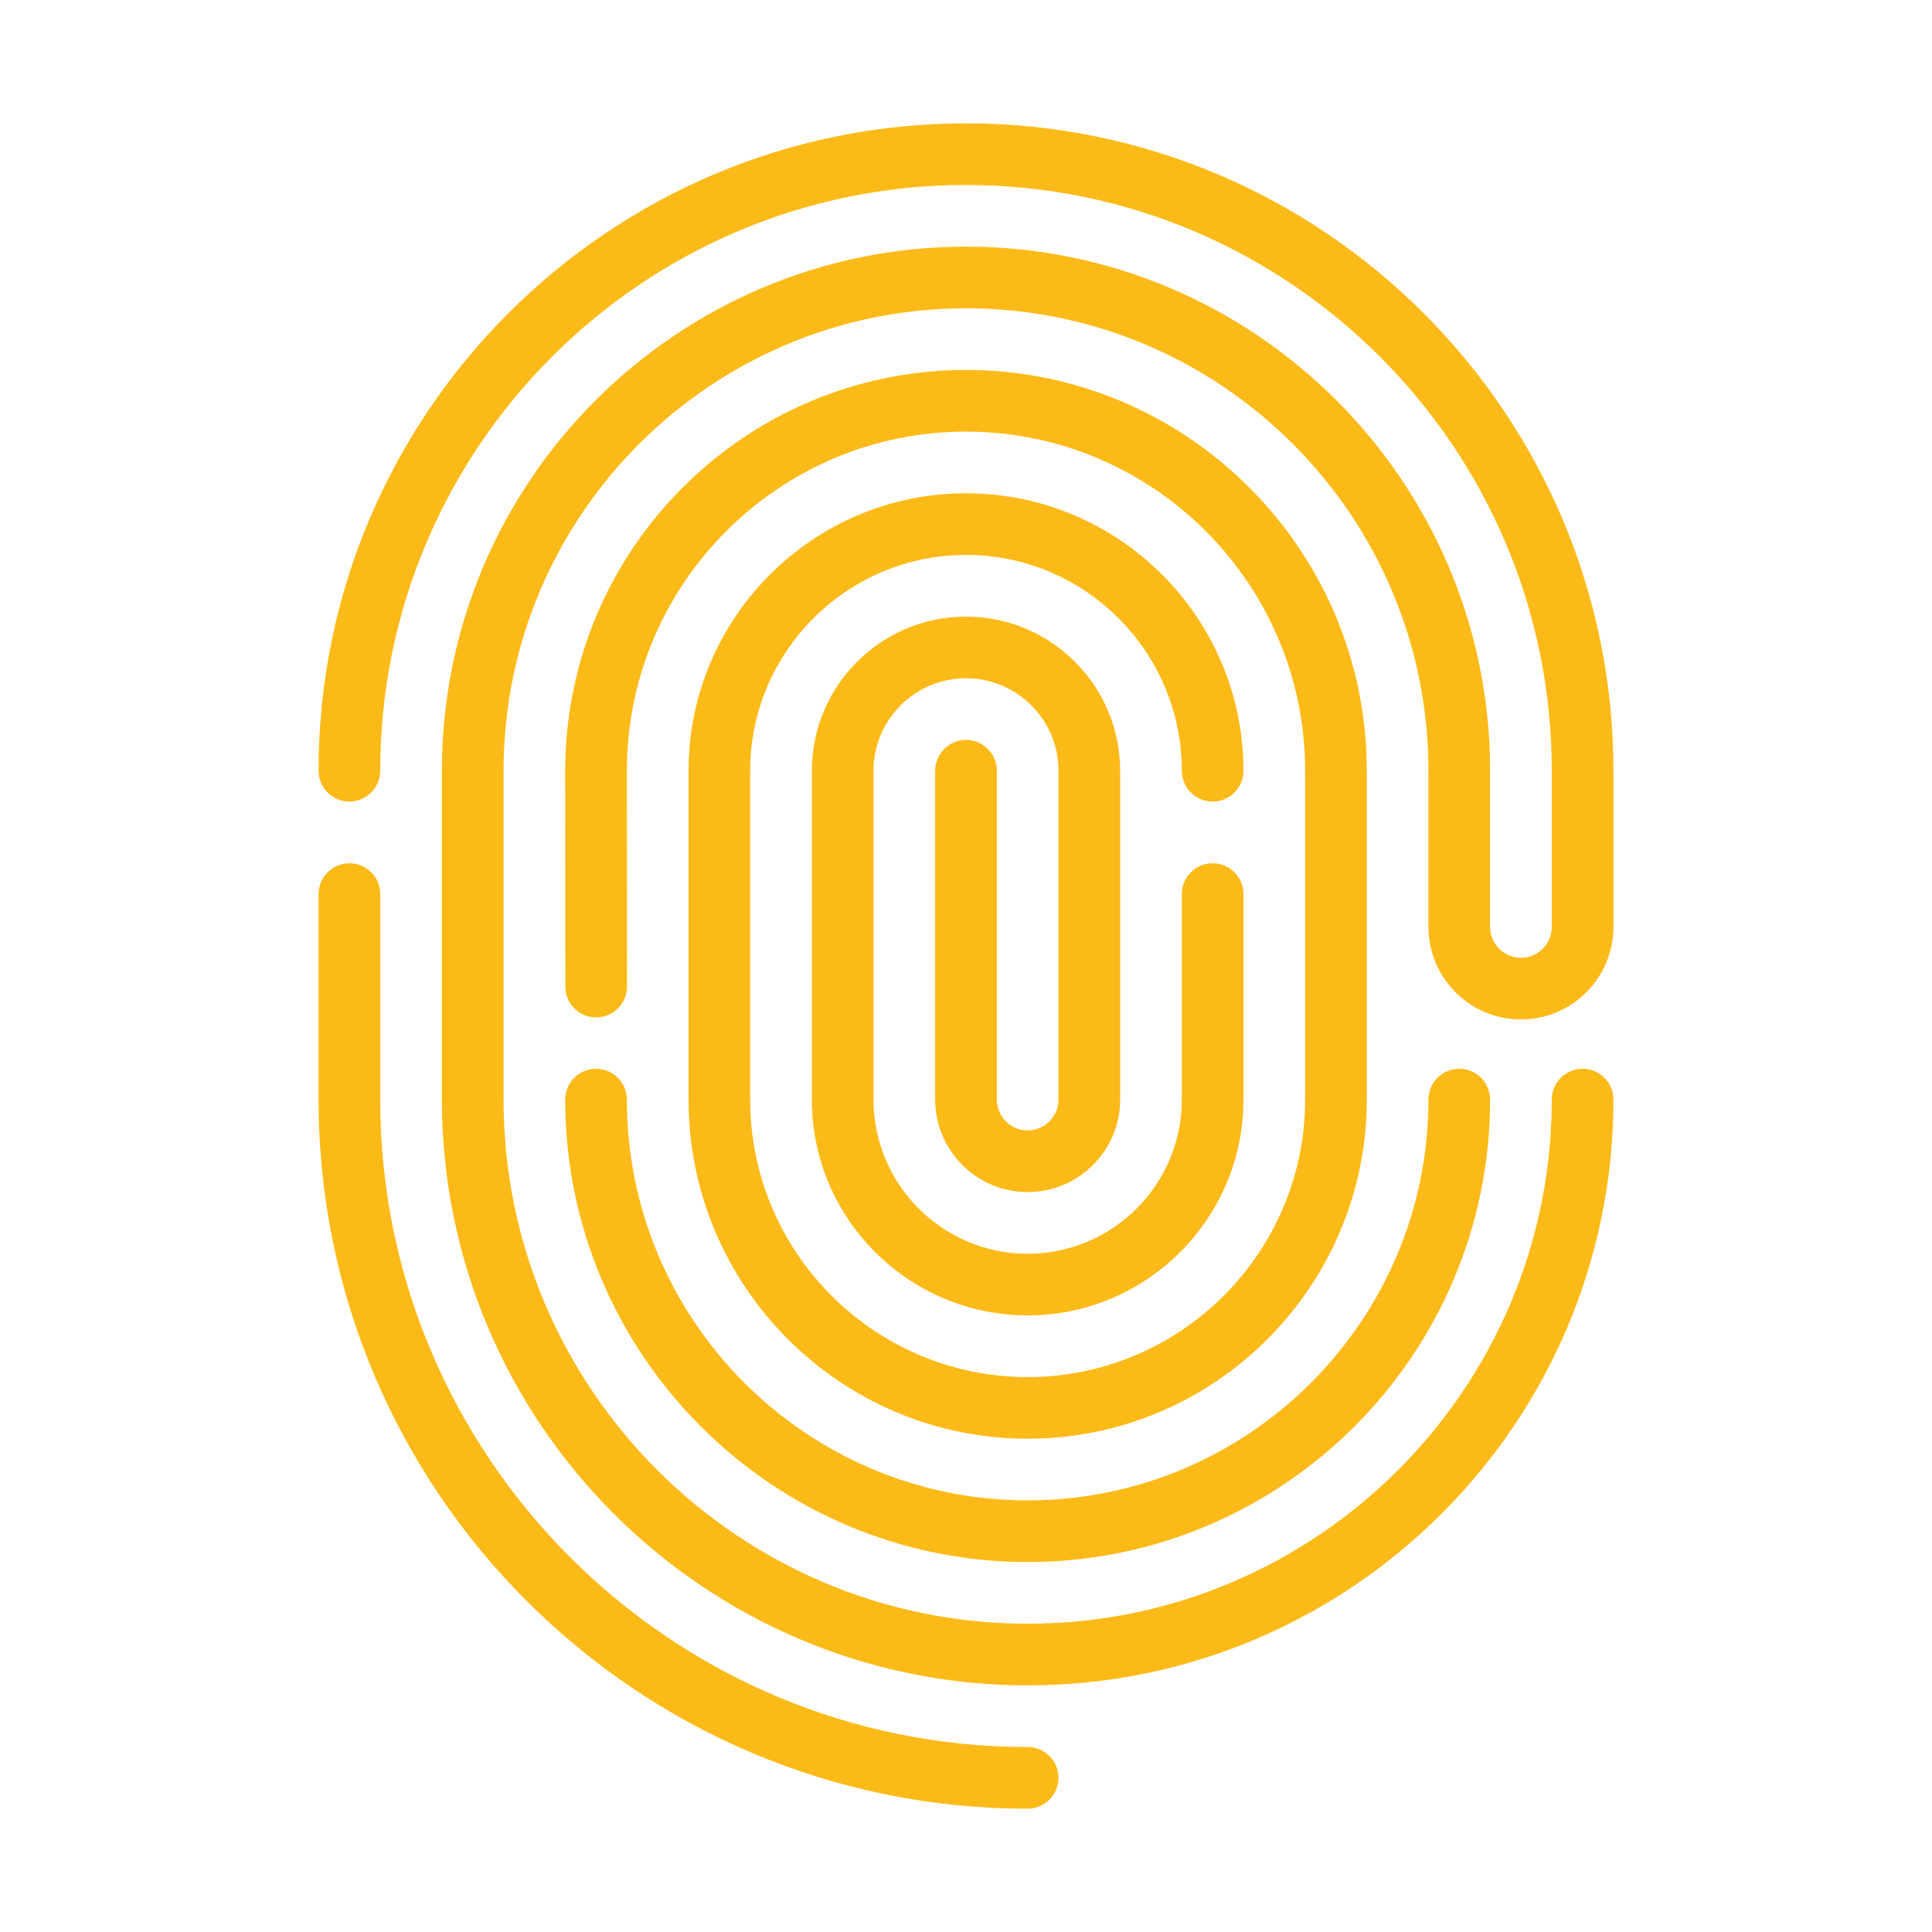
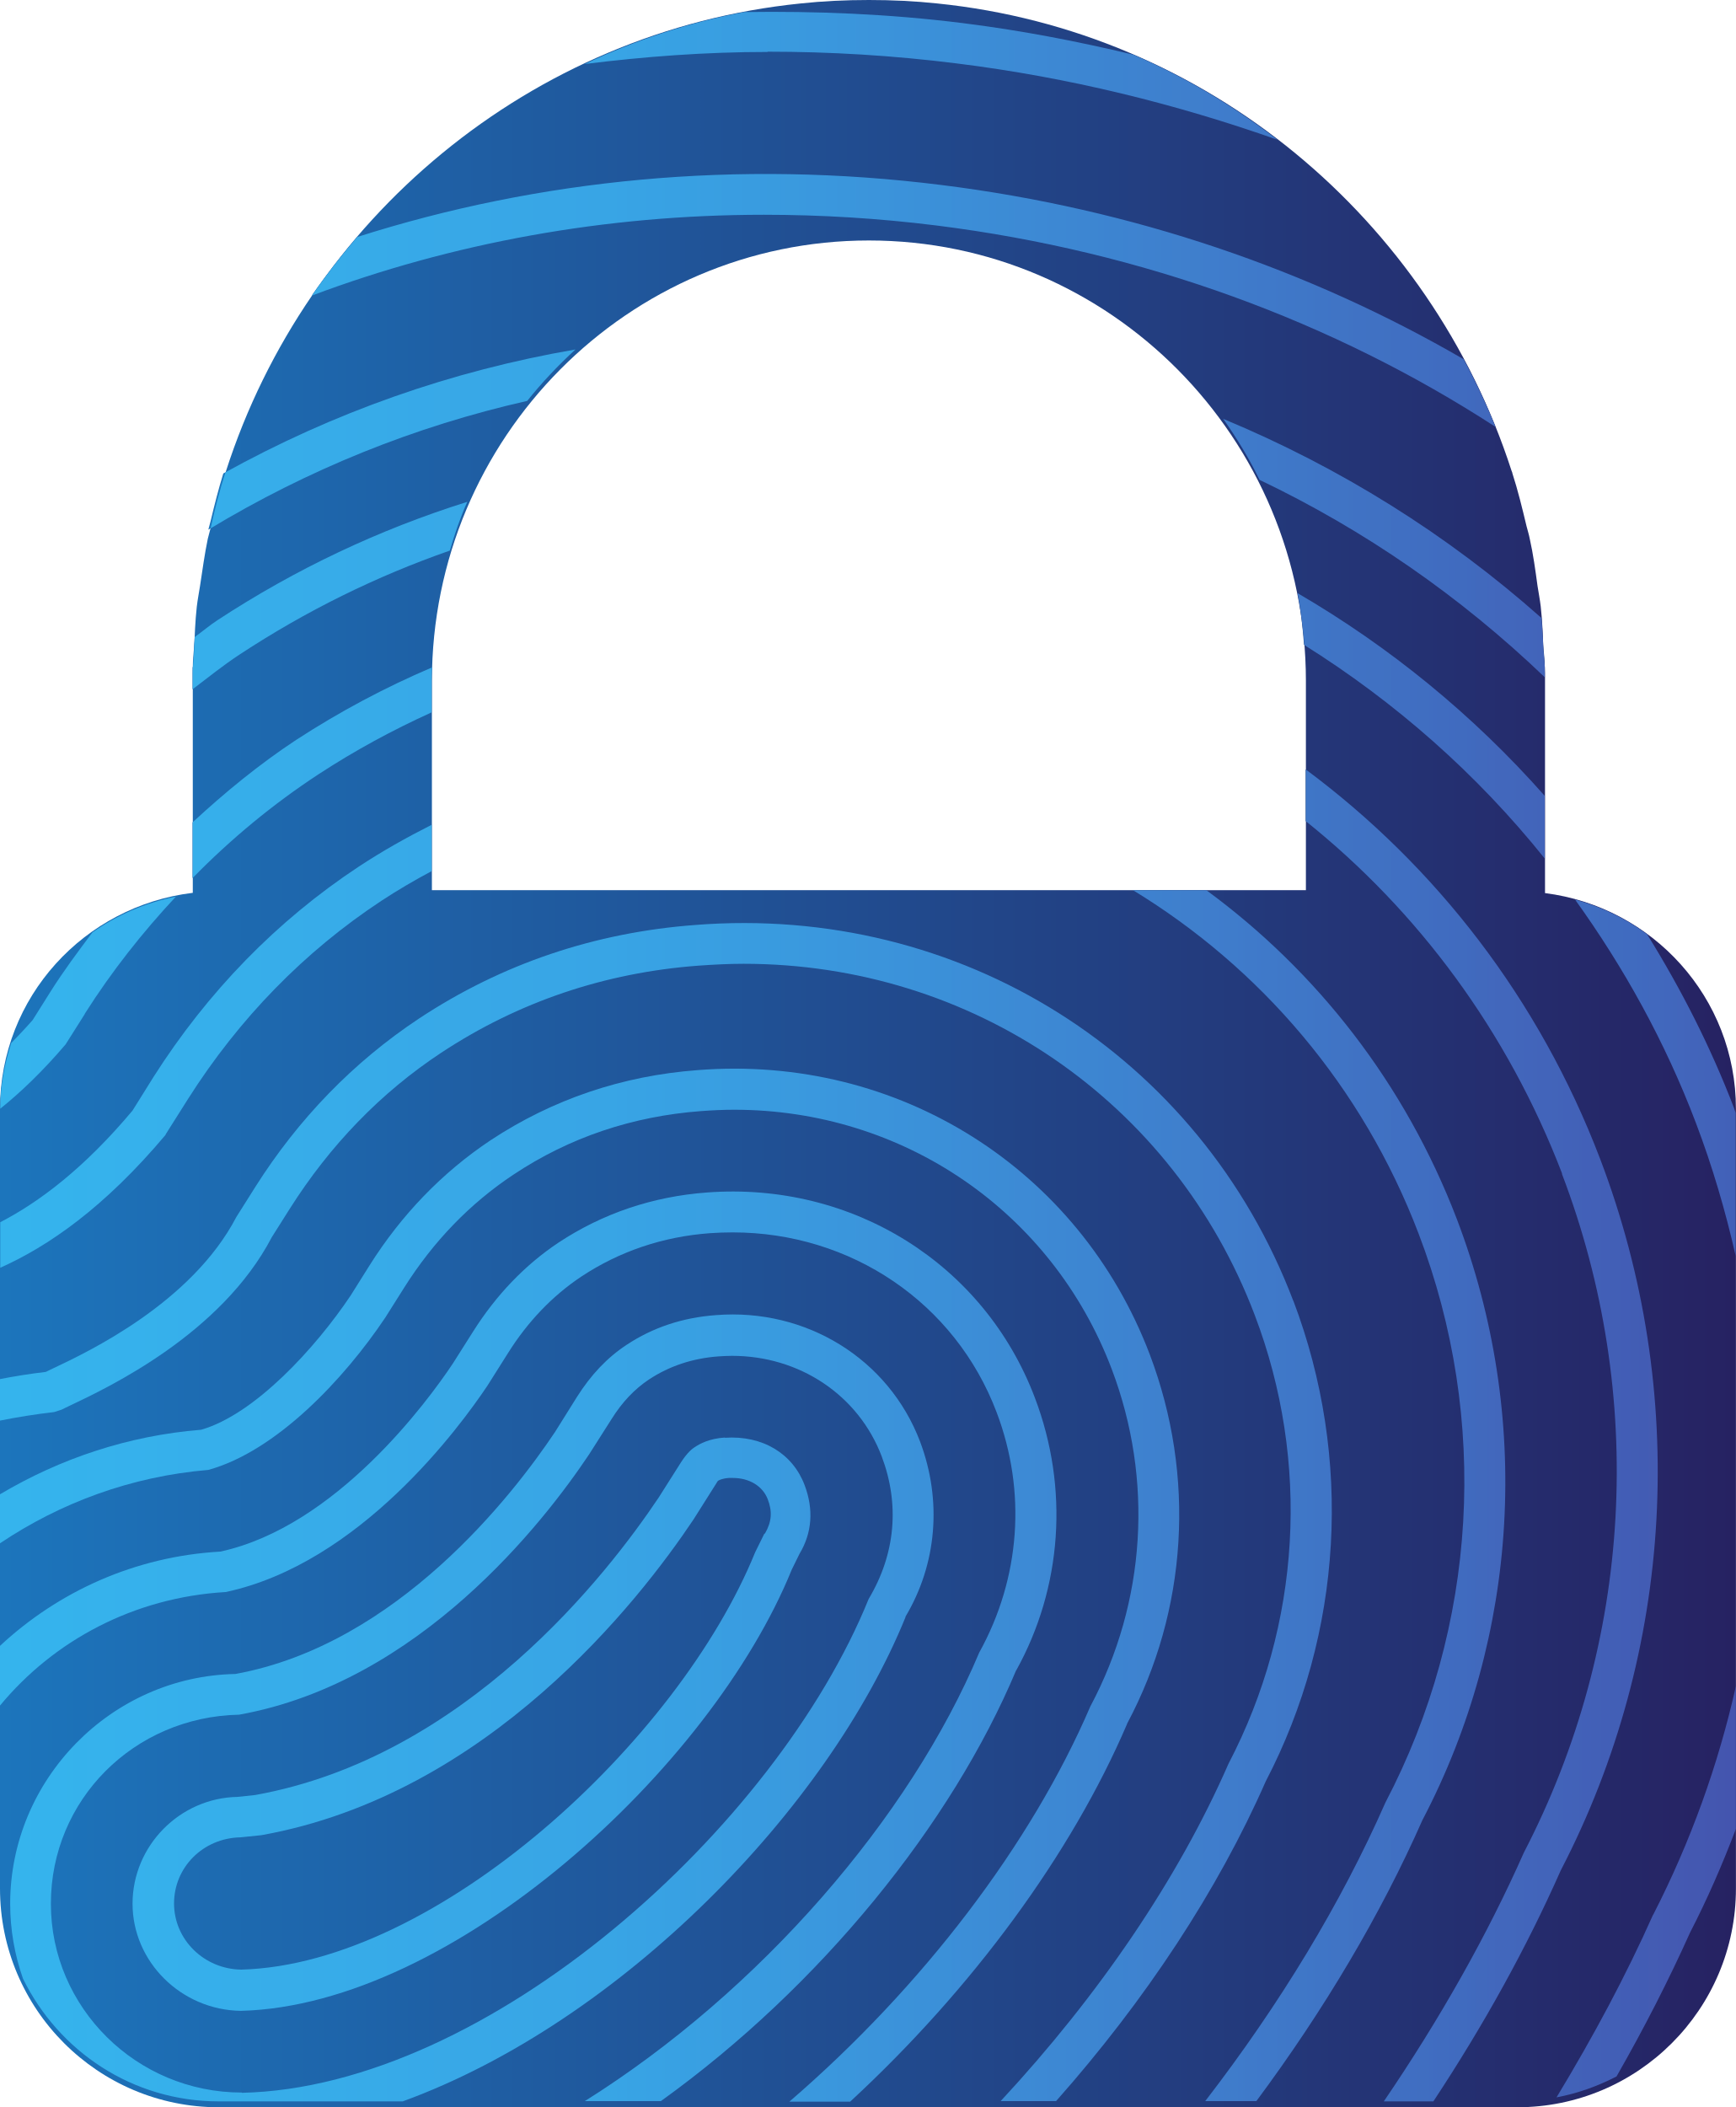
- <svg xmlns="http://www.w3.org/2000/svg" viewBox="0 0 512 512">
-   <g />
-   <path d="M256,196.085c-4.512,0-8.17,3.658-8.17,8.17v87.149c0,13.516,10.996,24.511,24.511,24.511 c13.515,0,24.511-10.995,24.511-24.511v-87.149c0-22.526-18.325-40.851-40.851-40.851c-22.526,0-40.851,18.325-40.851,40.851v87.149 c0,31.536,25.656,57.191,57.191,57.191c31.535,0,57.191-25.656,57.191-57.191v-54.468c0-4.512-3.657-8.17-8.17-8.17 c-4.513,0-8.17,3.658-8.17,8.17v54.468c0,22.526-18.325,40.851-40.851,40.851s-40.851-18.325-40.851-40.851v-87.149 c0-13.516,10.995-24.511,24.511-24.511c13.515,0,24.511,10.995,24.511,24.511v87.149c0,4.506-3.665,8.17-8.17,8.17 c-4.506,0-8.17-3.665-8.17-8.17v-87.149C264.17,199.743,260.513,196.085,256,196.085z" style="fill: rgb(252, 186, 25);" />
-   <path d="M256,130.723c-40.546,0-73.532,32.986-73.532,73.532v87.149c0,49.556,40.316,89.872,89.872,89.872 c49.555,0,89.872-40.316,89.872-89.872v-87.149c0-58.566-47.647-106.213-106.213-106.213S149.787,145.689,149.787,204.26 l0.034,57.199c0.002,4.511,3.659,8.166,8.17,8.166c4.516-0.002,8.172-3.662,8.17-8.175l-0.034-57.195 c0-49.556,40.316-89.872,89.872-89.872c49.555,0,89.872,40.316,89.872,89.872v87.149c0,40.546-32.986,73.532-73.532,73.532 s-73.532-32.986-73.532-73.532v-87.149c0-31.536,25.656-57.191,57.191-57.191c31.535,0,57.191,25.656,57.191,57.191 c0,4.512,3.657,8.17,8.17,8.17c4.513,0,8.17-3.658,8.17-8.17C329.532,163.709,296.546,130.723,256,130.723z" style="fill: rgb(252, 186, 25);" />
-   <path d="M92.596,212.426c4.512,0,8.17-3.658,8.17-8.17c0-85.597,69.637-155.234,155.234-155.234s155.234,69.637,155.234,155.234 v41.396c0,4.506-3.665,8.17-8.17,8.17s-8.17-3.665-8.17-8.17v-41.396c0-76.586-62.307-138.894-138.894-138.894 s-138.894,62.307-138.894,138.894v87.149c0,85.597,69.637,155.234,155.234,155.234s155.234-69.637,155.234-155.234 c0-4.512-3.657-8.17-8.17-8.17c-4.513,0-8.17,3.658-8.17,8.17c0,76.587-62.307,138.894-138.894,138.894 s-138.894-62.307-138.894-138.894v-87.149c0-67.576,54.977-122.553,122.553-122.553c67.575,0,122.553,54.977,122.553,122.553v41.396 c0,13.516,10.996,24.511,24.511,24.511s24.511-10.995,24.511-24.511v-41.396c0-94.607-76.968-171.574-171.574-171.574 S84.426,109.649,84.426,204.255C84.426,208.767,88.084,212.426,92.596,212.426z" style="fill: rgb(252, 186, 25);" />
-   <path d="M272.34,462.979c-94.607,0-171.574-76.968-171.574-171.574v-54.468c0-4.512-3.658-8.17-8.17-8.17 c-4.512,0-8.17,3.658-8.17,8.17v54.468c0,103.617,84.298,187.915,187.915,187.915c4.513,0,8.17-3.658,8.17-8.17 C280.511,466.637,276.854,462.979,272.34,462.979z" style="fill: rgb(252, 186, 25);" />
-   <path d="M272.34,413.957c67.576,0,122.553-54.977,122.553-122.553c0-4.512-3.657-8.17-8.17-8.17c-4.513,0-8.17,3.658-8.17,8.17 c0,58.566-47.647,106.213-106.213,106.213S166.128,349.97,166.128,291.404c0-4.512-3.658-8.17-8.17-8.17s-8.17,3.658-8.17,8.17 C149.787,358.981,204.764,413.957,272.34,413.957z" style="fill: rgb(252, 186, 25);" />
+ <svg xmlns="http://www.w3.org/2000/svg" xmlns:xlink="http://www.w3.org/1999/xlink" viewBox="0 0 64.83 78.68">
+   <defs>
+     <style>
+       .cls-1 {
+         fill: url(#linear-gradient);
+       }
+ 
+       .cls-2 {
+         fill: url(#linear-gradient-8);
+       }
+ 
+       .cls-2, .cls-3, .cls-4, .cls-5, .cls-6, .cls-7, .cls-8, .cls-9, .cls-10, .cls-11, .cls-12, .cls-13, .cls-14, .cls-15, .cls-16, .cls-17, .cls-18, .cls-19 {
+         mix-blend-mode: screen;
+       }
+ 
+       .cls-3 {
+         fill: url(#linear-gradient-9);
+       }
+ 
+       .cls-4 {
+         fill: url(#linear-gradient-3);
+       }
+ 
+       .cls-5 {
+         fill: url(#linear-gradient-2);
+       }
+ 
+       .cls-6 {
+         fill: url(#linear-gradient-4);
+       }
+ 
+       .cls-7 {
+         fill: url(#linear-gradient-6);
+       }
+ 
+       .cls-8 {
+         fill: url(#linear-gradient-7);
+       }
+ 
+       .cls-9 {
+         fill: url(#linear-gradient-5);
+       }
+ 
+       .cls-10 {
+         fill: url(#linear-gradient-12);
+       }
+ 
+       .cls-11 {
+         fill: url(#linear-gradient-10);
+       }
+ 
+       .cls-12 {
+         fill: url(#linear-gradient-11);
+       }
+ 
+       .cls-13 {
+         fill: url(#linear-gradient-13);
+       }
+ 
+       .cls-14 {
+         fill: url(#linear-gradient-19);
+       }
+ 
+       .cls-15 {
+         fill: url(#linear-gradient-17);
+       }
+ 
+       .cls-16 {
+         fill: url(#linear-gradient-16);
+       }
+ 
+       .cls-17 {
+         fill: url(#linear-gradient-15);
+       }
+ 
+       .cls-18 {
+         fill: url(#linear-gradient-14);
+       }
+ 
+       .cls-19 {
+         fill: url(#linear-gradient-18);
+       }
+ 
+       .cls-20 {
+         isolation: isolate;
+       }
+     </style>
+     <linearGradient id="linear-gradient" x1="0" y1="39.34" x2="64.83" y2="39.34" gradientUnits="userSpaceOnUse">
+       <stop offset="0" stop-color="#1c75bc" />
+       <stop offset="1" stop-color="#262262" />
+     </linearGradient>
+     <linearGradient id="linear-gradient-2" x1="23.05" y1="63.77" x2="82.27" y2="63.77" gradientUnits="userSpaceOnUse">
+       <stop offset="0" stop-color="#1c75bc" />
+       <stop offset="1" stop-color="#262262" />
+       <stop offset="1" stop-color="#231f20" />
+     </linearGradient>
+     <linearGradient id="linear-gradient-3" x1="23.05" y1="61.48" x2="82.27" y2="61.48" xlink:href="#linear-gradient-2" />
+     <linearGradient id="linear-gradient-4" x1="23.05" y1="59.18" x2="82.27" y2="59.18" xlink:href="#linear-gradient-2" />
+     <linearGradient id="linear-gradient-5" y1="56.47" x2="82.27" y2="56.47" xlink:href="#linear-gradient-2" />
+     <linearGradient id="linear-gradient-6" x1="23.05" y1="55.85" x2="82.27" y2="55.85" xlink:href="#linear-gradient-2" />
+     <linearGradient id="linear-gradient-7" x1="23.05" y1="39.06" x2="82.27" y2="39.06" xlink:href="#linear-gradient-2" />
+     <linearGradient id="linear-gradient-8" x1="23.05" y1="64.38" x2="82.27" y2="64.38" xlink:href="#linear-gradient-2" />
+     <linearGradient id="linear-gradient-9" x1="23.05" y1="28.85" x2="82.27" y2="28.85" xlink:href="#linear-gradient-2" />
+     <linearGradient id="linear-gradient-10" x1="23.05" y1="37.43" x2="82.27" y2="37.43" xlink:href="#linear-gradient-2" />
+     <linearGradient id="linear-gradient-11" x1="23.05" y1="53.6" x2="82.27" y2="53.6" xlink:href="#linear-gradient-2" />
+     <linearGradient id="linear-gradient-12" x1="23.05" y1="70.64" x2="82.27" y2="70.64" xlink:href="#linear-gradient-2" />
+     <linearGradient id="linear-gradient-13" x1="23.05" y1="40.25" x2="82.27" y2="40.25" gradientUnits="userSpaceOnUse">
+       <stop offset="0" stop-color="#1c75bc" />
+       <stop offset=".2" stop-color="#1c71b7" />
+       <stop offset=".42" stop-color="#1d65ab" />
+       <stop offset=".63" stop-color="#205195" />
+       <stop offset=".86" stop-color="#233678" />
+       <stop offset="1" stop-color="#262262" />
+       <stop offset="1" stop-color="#231f20" />
+     </linearGradient>
+     <linearGradient id="linear-gradient-14" x1="23.05" y1="22.24" x2="82.27" y2="22.24" xlink:href="#linear-gradient-2" />
+     <linearGradient id="linear-gradient-15" x1="23.05" y1="27.11" x2="82.27" y2="27.11" xlink:href="#linear-gradient-2" />
+     <linearGradient id="linear-gradient-16" x1="23.05" y1="16.41" x2="82.27" y2="16.41" xlink:href="#linear-gradient-2" />
+     <linearGradient id="linear-gradient-17" x1="23.05" y1="20.46" x2="82.27" y2="20.46" xlink:href="#linear-gradient-2" />
+     <linearGradient id="linear-gradient-18" x1="23.05" y1="11.23" x2="82.27" y2="11.23" xlink:href="#linear-gradient-2" />
+     <linearGradient id="linear-gradient-19" x1="23.05" y1="2.82" x2="82.27" y2="2.82" xlink:href="#linear-gradient-2" />
+   </defs>
+   <g class="cls-20">
+     <g id="Layer_1" data-name="Layer 1">
+       <path class="cls-1" d="m57.7,33.35v-7.92s0-.06,0-.08c0-.02,0-.04,0-.06v-.16c0-.28-.04-.56-.06-.84-.02-.55-.04-1.1-.1-1.64-.03-.26-.08-.51-.12-.77-.08-.59-.16-1.18-.29-1.76-.03-.16-.08-.31-.12-.47-.16-.67-.32-1.33-.53-1.98,0-.03-.02-.06-.03-.09C53.41,8.18,45.08,1.16,35.01.13c-.84-.09-1.69-.13-2.56-.13,0,0,0,0,0,0s0,0,0,0c-.86,0-1.72.04-2.56.13C19.81,1.16,11.47,8.18,8.44,17.59c0,.03-.02.05-.03.08-.21.65-.38,1.32-.53,1.99-.04.16-.08.3-.12.46-.12.58-.2,1.17-.29,1.76-.04.26-.09.51-.12.77-.06.54-.08,1.09-.1,1.64-.01.28-.05.56-.05.84v.16s0,.04,0,.06c0,.03,0,.06,0,.08v7.91C3.15,33.83,0,37.23,0,41.41v29.11c0,4.51,3.66,8.17,8.17,8.17h48.49c4.51,0,8.17-3.66,8.17-8.17v-29.11c0-4.16-3.12-7.55-7.13-8.06Zm-25.25-24.37c9,0,16.32,7.38,16.32,16.45v7.81H16.13v-7.81c0-9.07,7.32-16.45,16.32-16.45Z" />
+       <g>
+         <path class="cls-5" d="m33.81,60.38c1.18-1.97,1.38-4.35.55-6.55-1.17-3.08-4.25-4.99-7.63-4.72-1.23.09-2.35.46-3.33,1.11-.73.48-1.33,1.12-1.85,1.94l-.82,1.31c-1.57,2.35-5.89,7.94-11.94,9.04-4.64.09-8.41,3.94-8.41,8.58,0,.98.17,1.92.48,2.8,1.33,2.71,4.09,4.58,7.31,4.58h6.87c8.15-2.97,15.88-10.94,18.78-18.09Zm-24.78,17.76c-3.93,0-7.13-3.17-7.13-7.05s3.1-6.98,7.03-7.06c6.74-1.21,11.38-7.19,13.07-9.72l.84-1.32c.4-.64.86-1.12,1.4-1.48.76-.5,1.63-.79,2.6-.86.17-.01.33-.02.5-.02,2.51,0,4.72,1.46,5.59,3.76.67,1.78.52,3.63-.49,5.32-3.46,8.54-14.21,18.24-23.41,18.44Z" />
+         <path class="cls-4" d="m37.95,62.38c1.72-3.1,1.98-6.81.7-10.18-1.89-5-6.81-8.08-12.25-7.67-2.02.15-3.89.78-5.54,1.87-1.26.84-2.33,1.96-3.19,3.32l-.76,1.2c-.94,1.41-4.36,6.08-8.68,7.02-3.19.18-6.05,1.49-8.23,3.52v2.23c2.01-2.43,5-4.04,8.43-4.24,5.01-1.07,8.73-6.15,9.77-7.7l.77-1.22c.74-1.18,1.66-2.14,2.74-2.86,1.42-.94,3.04-1.49,4.8-1.62.28-.02.57-.03.85-.03,4.41,0,8.31,2.62,9.86,6.72,1.12,2.95.89,6.19-.65,8.97-2.59,6.16-8.18,12.64-14.73,16.75h2.84c5.97-4.29,10.86-10.35,13.27-16.09Z" />
+         <path class="cls-6" d="m42.09,64.37c2.26-4.23,2.57-9.25.85-13.79-2.63-6.93-9.39-11.21-16.88-10.62-2.82.21-5.42,1.09-7.74,2.62-1.8,1.2-3.33,2.78-4.53,4.69l-.69,1.1c-1.31,1.96-3.59,4.45-5.59,5.02-2.73.22-5.27,1.08-7.51,2.41v1.83c2.25-1.51,4.9-2.5,7.78-2.74,2.54-.7,5.07-3.39,6.61-5.69l.7-1.11c1.09-1.73,2.46-3.15,4.09-4.23,2.09-1.39,4.45-2.18,7.01-2.37.41-.03.82-.05,1.23-.05,6.29,0,11.86,3.78,14.1,9.69,1.56,4.12,1.28,8.69-.8,12.59-2.2,5.12-6.24,10.45-11.24,14.76h2.27c4.59-4.24,8.27-9.27,10.34-14.1Z" />
+         <path class="cls-9" d="m48.3,48.58c-3.49-9.18-12.45-14.82-22.33-14.04-3.76.28-7.23,1.45-10.33,3.5-2.44,1.62-4.49,3.73-6.11,6.29l-.7,1.11c-1.68,3.22-5.56,5.05-6.83,5.65-.11.05-.21.1-.29.14-.59.07-1.16.16-1.72.27v1.55c.65-.13,1.33-.24,2.03-.32l.28-.09c.07-.04.19-.09.35-.17,1.39-.66,5.61-2.65,7.5-6.27l.67-1.06c1.5-2.37,3.4-4.34,5.66-5.83,2.88-1.9,6.11-2.99,9.6-3.25.57-.04,1.13-.07,1.69-.07,8.51,0,16.05,5.11,19.09,13.12,2.08,5.47,1.73,11.56-.98,16.75-1.88,4.3-4.85,8.66-8.51,12.6h2.07c3.35-3.78,6.05-7.89,7.83-11.94,2.88-5.53,3.26-12.07,1.03-17.95Z" />
+         <path class="cls-7" d="m45.05,33.24h-2.74c4.76,2.9,8.57,7.32,10.67,12.83,2.65,6.94,2.2,14.67-1.24,21.24-1.65,3.75-3.94,7.53-6.73,11.15h1.91c2.54-3.42,4.65-6.98,6.2-10.49,3.62-6.91,4.09-15.09,1.29-22.44-1.94-5.07-5.23-9.26-9.36-12.29Z" />
+         <path class="cls-8" d="m6.18,42.37l.84-1.33c1.91-3.01,4.34-5.5,7.22-7.4.61-.4,1.24-.77,1.88-1.11v-1.73c-.93.47-1.84.98-2.72,1.56-3.06,2.02-5.64,4.67-7.67,7.86l-.78,1.25c-1.81,2.16-3.49,3.42-4.94,4.17v1.7c1.77-.79,3.88-2.23,6.18-4.97Z" />
+         <path class="cls-2" d="m27.08,53.68c-.6.04-.94.23-1.15.37-.06.04-.25.17-.5.56l-.83,1.31c-1.92,2.87-7.22,9.7-15.07,11.11l-.66.07c-2.16.04-3.92,1.83-3.92,3.99s1.81,3.97,4.05,4c7.91-.21,17.56-9.06,20.57-16.48l.29-.59c.47-.78.53-1.66.19-2.56-.44-1.17-1.56-1.87-2.99-1.77Zm1.46,3.6l-.34.69c-2.86,7.04-11.87,15.38-19.19,15.58-1.39-.02-2.51-1.12-2.51-2.47s1.08-2.44,2.48-2.47l.78-.08c8.48-1.52,14.1-8.74,16.14-11.79l.84-1.33c.04-.07.07-.11.07-.11,0,0,0,0,0,0,.05-.03.15-.09.41-.11h.15c.61,0,1.11.3,1.3.79.18.46.15.85-.1,1.28Z" />
+         <path class="cls-3" d="m11.9,28.91c1.36-.89,2.77-1.65,4.22-2.31v-1.38c0-.1.01-.2.02-.3-1.76.75-3.45,1.65-5.08,2.71-1.38.91-2.66,1.96-3.87,3.08v2.08c1.43-1.46,3-2.76,4.71-3.88Z" />
+         <path class="cls-11" d="m3.17,37.85c1.01-1.59,2.15-3.03,3.4-4.37-1.14.23-2.2.69-3.12,1.34-.54.72-1.08,1.44-1.57,2.22l-.66,1.05c-.28.32-.54.59-.8.86-.25.78-.41,1.59-.41,2.45.75-.6,1.57-1.38,2.44-2.4l.72-1.14Z" />
+         <path class="cls-12" d="m58.33,43.83c3.16,8.28,2.65,17.5-1.42,25.35-1.37,3.09-3.14,6.22-5.23,9.29h1.85c1.89-2.86,3.49-5.76,4.76-8.63,4.25-8.19,4.78-17.87,1.47-26.56-2.28-5.98-6.15-10.95-11-14.55v1.93c4.2,3.36,7.54,7.85,9.58,13.17Z" />
+         <path class="cls-10" d="m61.74,71.49c-1.01,2.27-2.23,4.55-3.61,6.83.8-.15,1.54-.42,2.24-.78,1.03-1.8,1.95-3.6,2.75-5.38.65-1.26,1.21-2.55,1.71-3.87v-5.33c-.66,2.94-1.69,5.81-3.09,8.54Z" />
+         <path class="cls-13" d="m61.52,34.89c-.8-.59-1.71-1.03-2.7-1.3,1.82,2.53,3.36,5.3,4.51,8.33.62,1.63,1.11,3.3,1.49,4.98v-5.34c-.02-.06-.04-.12-.06-.18-.88-2.3-1.98-4.45-3.24-6.48Z" />
+         <path class="cls-18" d="m7.19,24.91v.16s0,.04,0,.06c0,.03,0,.06,0,.08v.53c.58-.44,1.15-.9,1.76-1.3,2.48-1.63,5.1-2.92,7.85-3.88.18-.62.39-1.23.65-1.82-3.28,1.03-6.4,2.5-9.33,4.42-.29.19-.56.42-.85.63,0,.09-.01.19-.02.28-.01.28-.05.56-.05.84Z" />
+         <path class="cls-17" d="m57.69,32.06v-2.34c-2.67-3.02-5.78-5.56-9.23-7.57.12.63.19,1.28.24,1.93,3.4,2.13,6.45,4.81,8.99,7.98Z" />
+         <path class="cls-16" d="m7.78,19.78c3.72-2.25,7.71-3.86,11.91-4.81.55-.69,1.15-1.32,1.8-1.92-4.64.8-9.04,2.35-13.15,4.63-.18.58-.33,1.17-.47,1.76-.03.11-.06.22-.09.34Z" />
+         <path class="cls-15" d="m57.69,25.29v-.08s0-.06,0-.08c0-.02,0-.04,0-.06v-.16c0-.28-.04-.56-.06-.84-.01-.33-.04-.66-.06-.99-3.51-3.12-7.53-5.63-11.89-7.44.51.72.97,1.48,1.36,2.28,3.92,1.87,7.51,4.36,10.65,7.37Z" />
+         <path class="cls-19" d="m54.67,13.42c-5.77-3.35-12.37-5.62-19.5-6.51-7.63-.96-15.05-.22-21.83,1.94-.6.7-1.17,1.43-1.7,2.19,5.25-1.97,10.96-3.02,16.89-3.02,2.12,0,4.28.13,6.44.4,7.74.97,14.84,3.6,20.88,7.52-.35-.87-.75-1.71-1.19-2.53Z" />
+         <path class="cls-14" d="m28.66,1.93c2.34,0,4.7.14,7.08.44,4.18.52,8.17,1.51,11.97,2.85-1.65-1.27-3.46-2.35-5.39-3.18-2.09-.5-4.21-.91-6.39-1.18-2.73-.34-5.45-.45-8.13-.41-2.09.39-4.09,1.06-5.96,1.94,2.25-.28,4.52-.45,6.83-.45Z" />
+       </g>
+     </g>
+   </g>
</svg>
